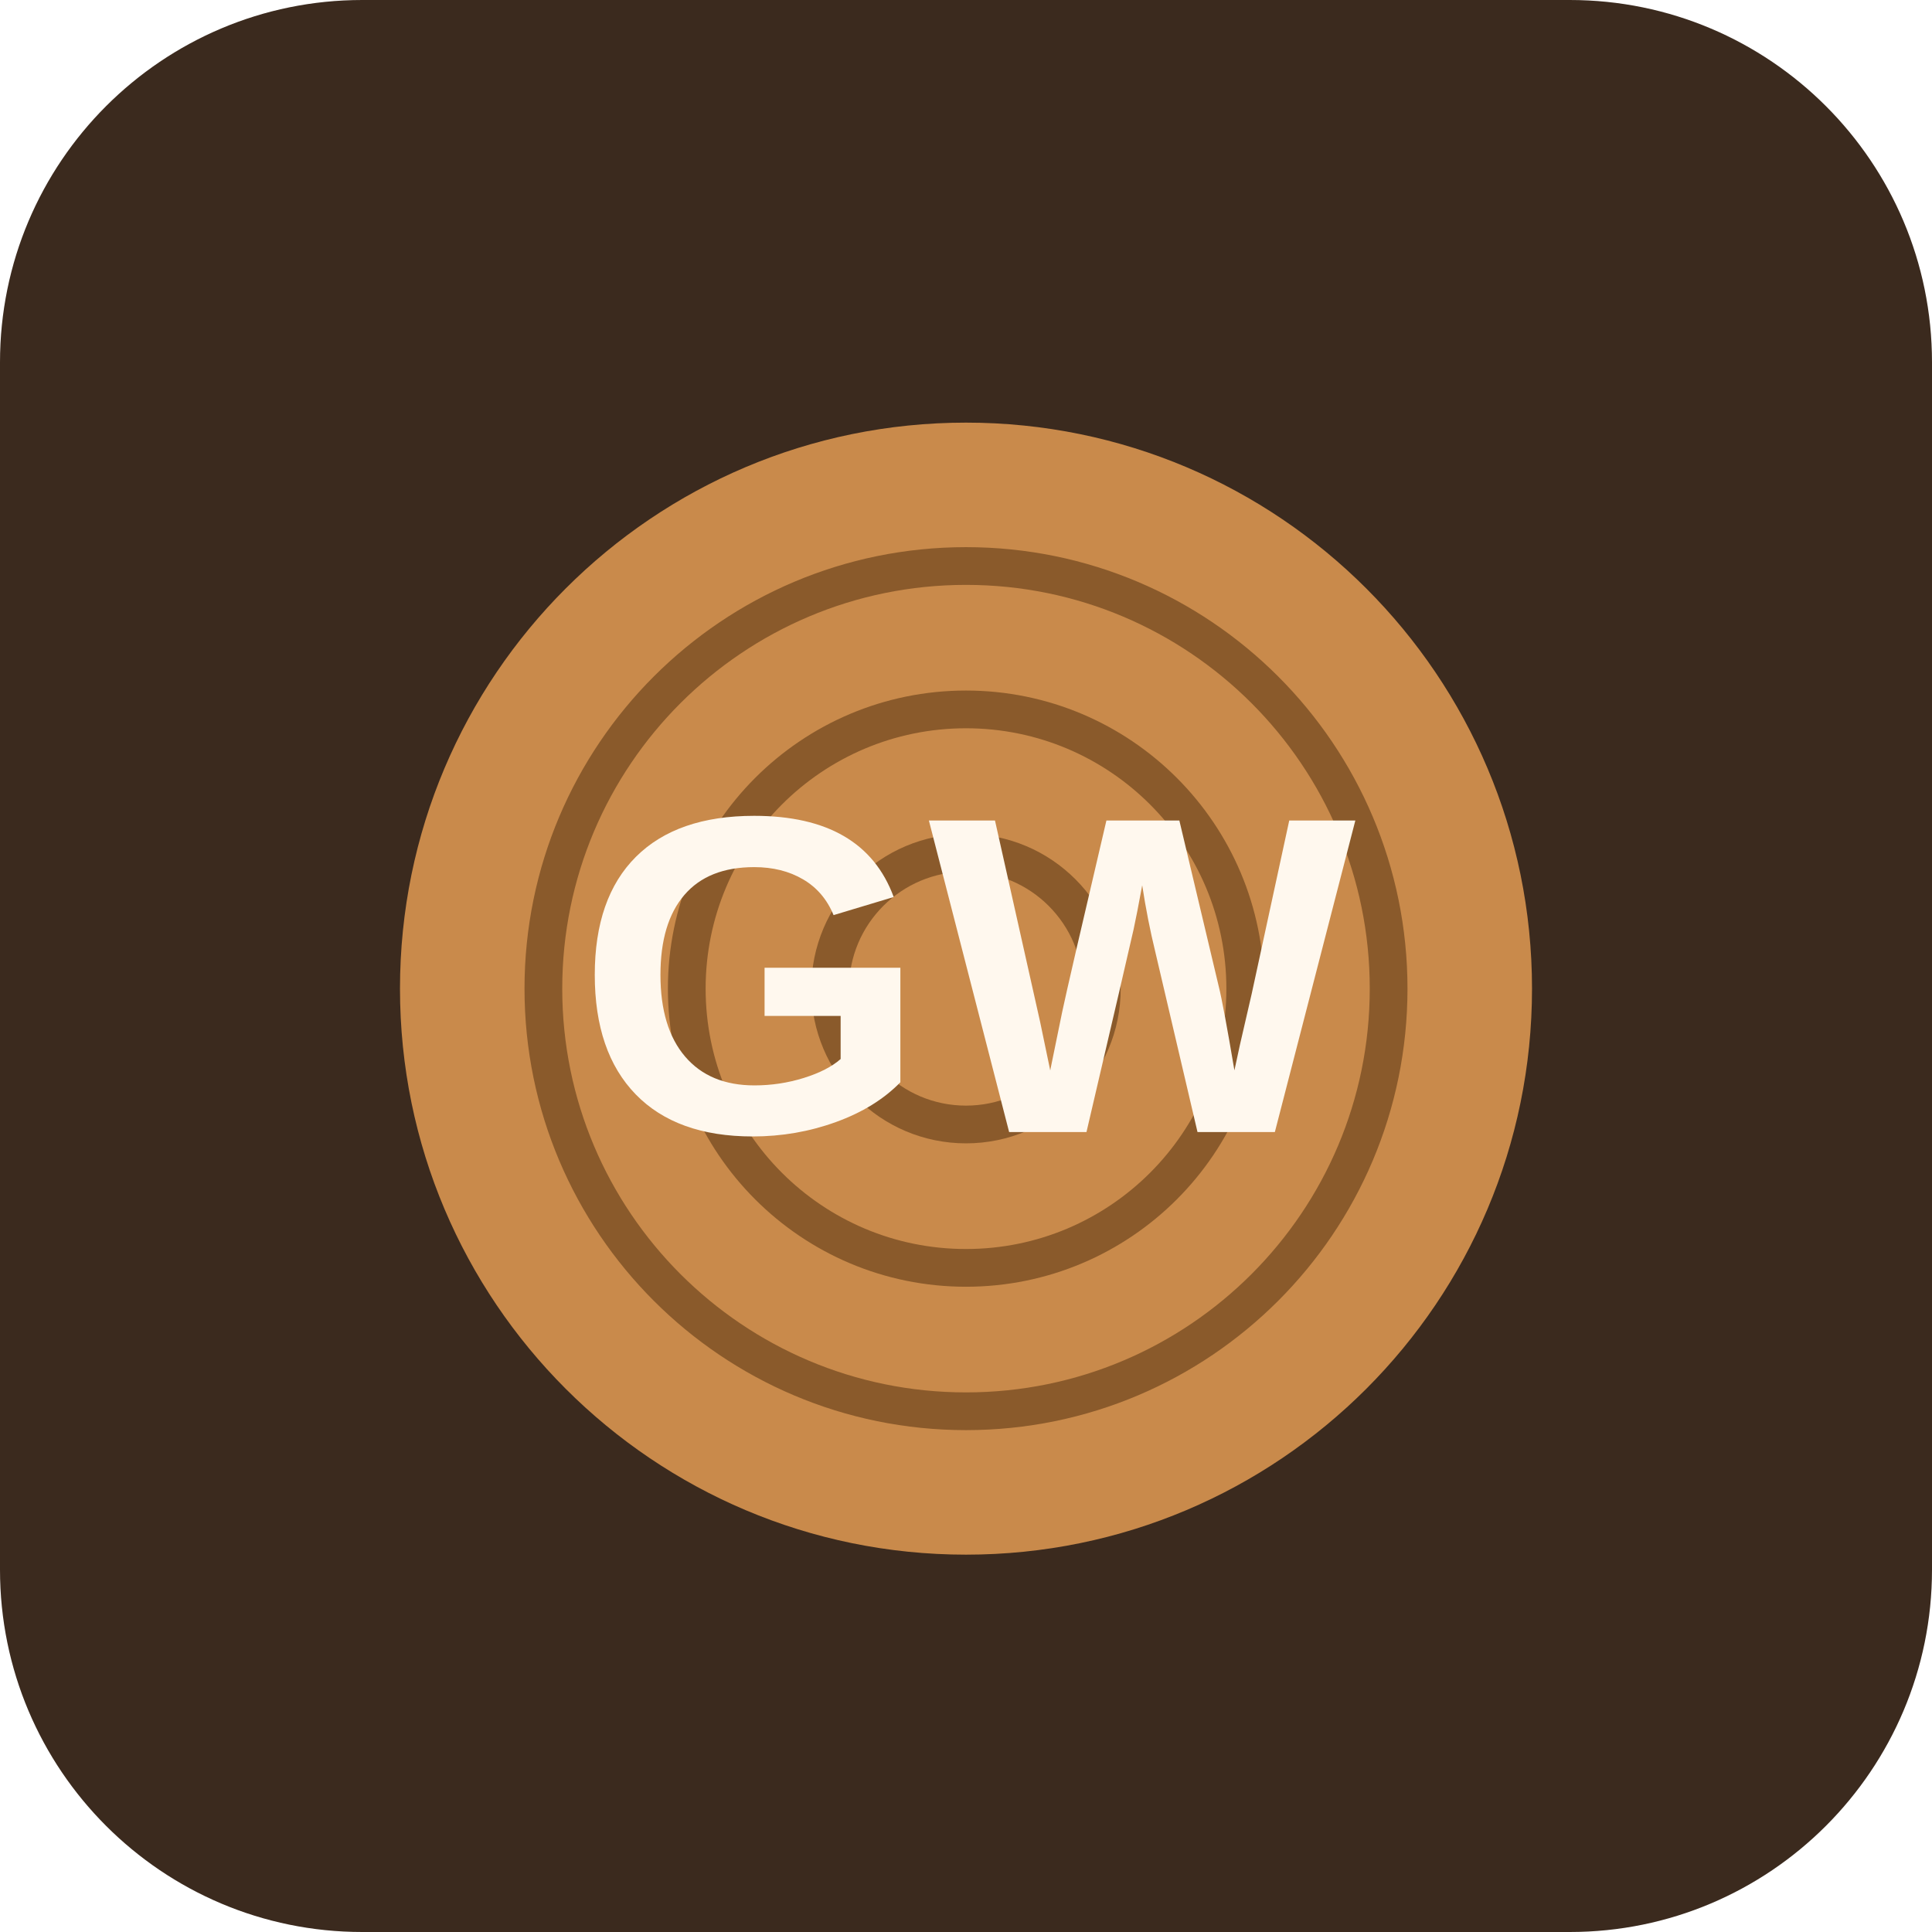
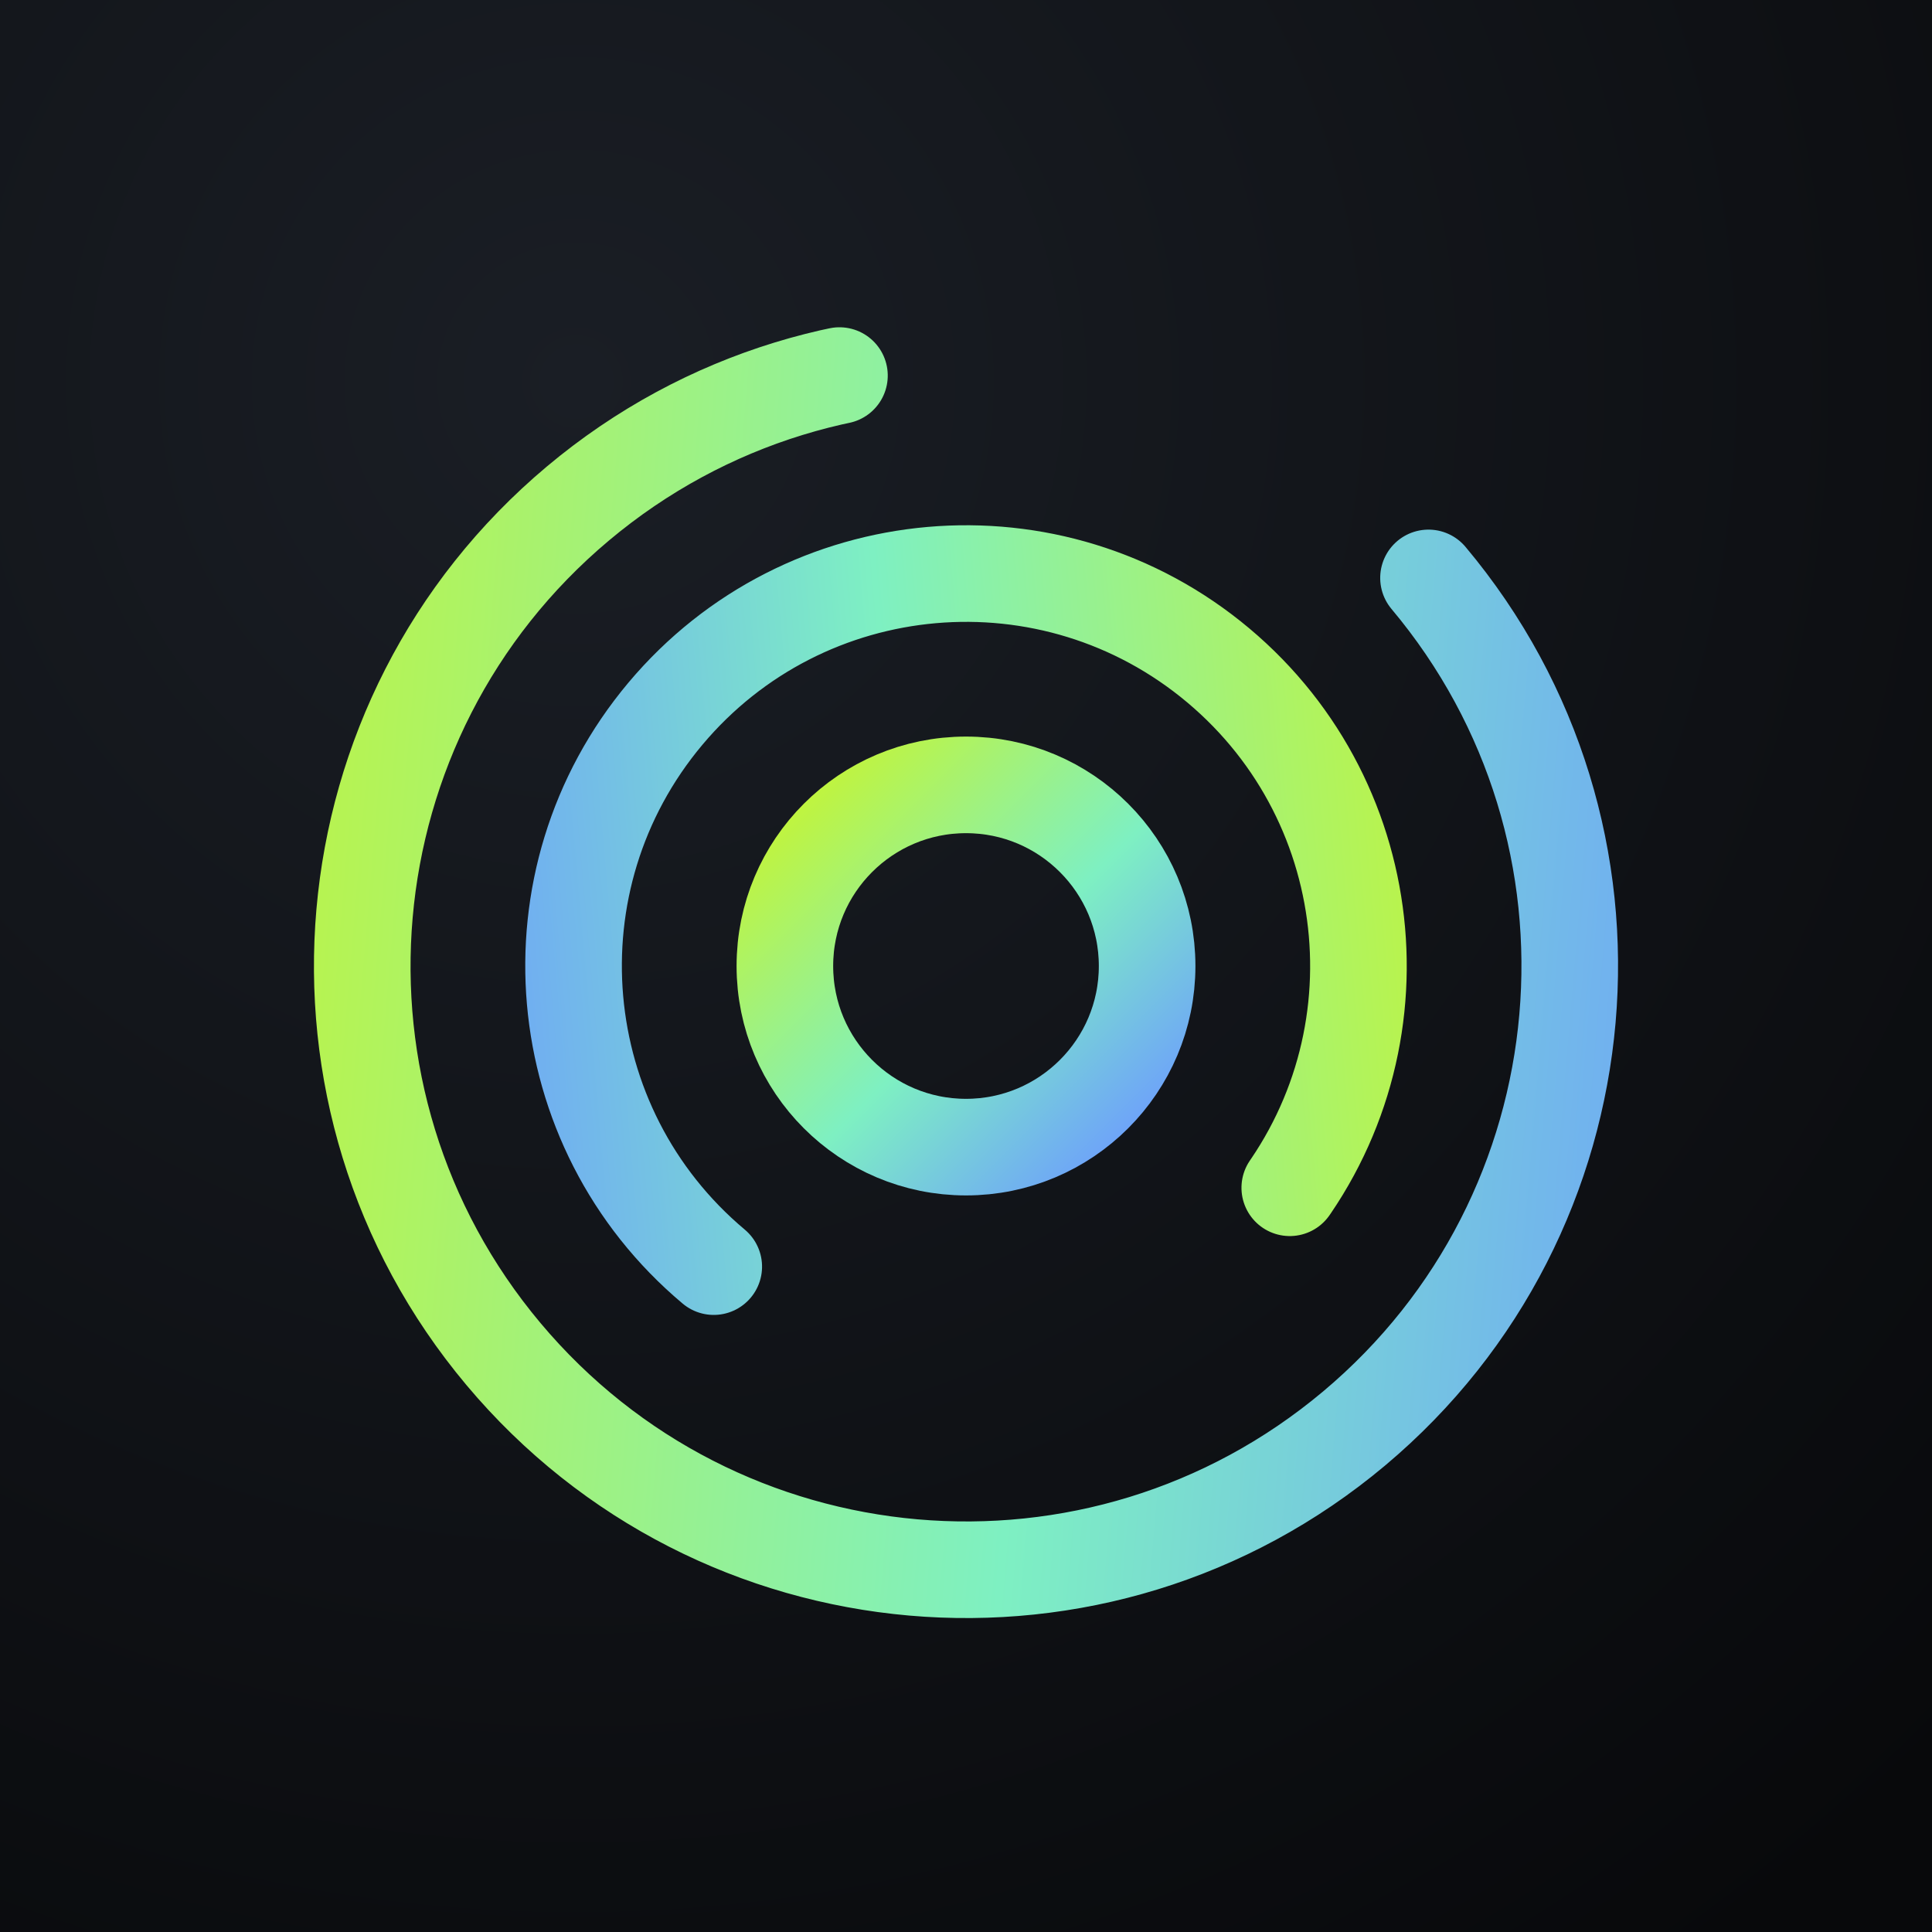
- <svg xmlns="http://www.w3.org/2000/svg" viewBox="0 0 512 512">
-   <rect width="512" height="512" rx="96" fill="#3b2a1e" />
-   <g transform="translate(256 262)">
-     <ellipse rx="150" ry="150" fill="#c98a4b" />
-     <ellipse rx="112" ry="112" fill="none" stroke="#8a5a2b" stroke-width="10" />
-     <ellipse rx="74" ry="74" fill="none" stroke="#8a5a2b" stroke-width="10" />
-     <ellipse rx="36" ry="36" fill="none" stroke="#8a5a2b" stroke-width="10" />
+ <svg xmlns="http://www.w3.org/2000/svg" viewBox="0 0 64 64">
+   <defs>
+     <linearGradient id="g" x1="0" y1="0" x2="1" y2="1">
+       <stop offset="0" stop-color="#c6f432" />
+       <stop offset=".55" stop-color="#7ef0c2" />
+       <stop offset="1" stop-color="#6c9bff" />
+     </linearGradient>
+     <radialGradient id="b" cx=".3" cy=".2" r="1">
+       <stop offset="0" stop-color="#1a1e25" />
+       <stop offset="1" stop-color="#08090b" />
+     </radialGradient>
+   </defs>
+   <rect width="64" height="64" fill="url(#b)" />
+   <g fill="none" stroke="url(#g)" stroke-linecap="round">
+     <circle cx="32" cy="32" r="20" stroke-width="3.2" stroke-dasharray="104 22" transform="rotate(-40 32 32)" />
+     <circle cx="32" cy="32" r="13" stroke-width="3.2" stroke-dasharray="60 22" transform="rotate(130 32 32)" />
+     <circle cx="32" cy="32" r="6" stroke-width="3.2" />
  </g>
-   <text x="256" y="300" text-anchor="middle" font-family="Arial Black,Arial,sans-serif" font-weight="900" font-size="120" fill="#fff8ee">GW</text>
</svg>
